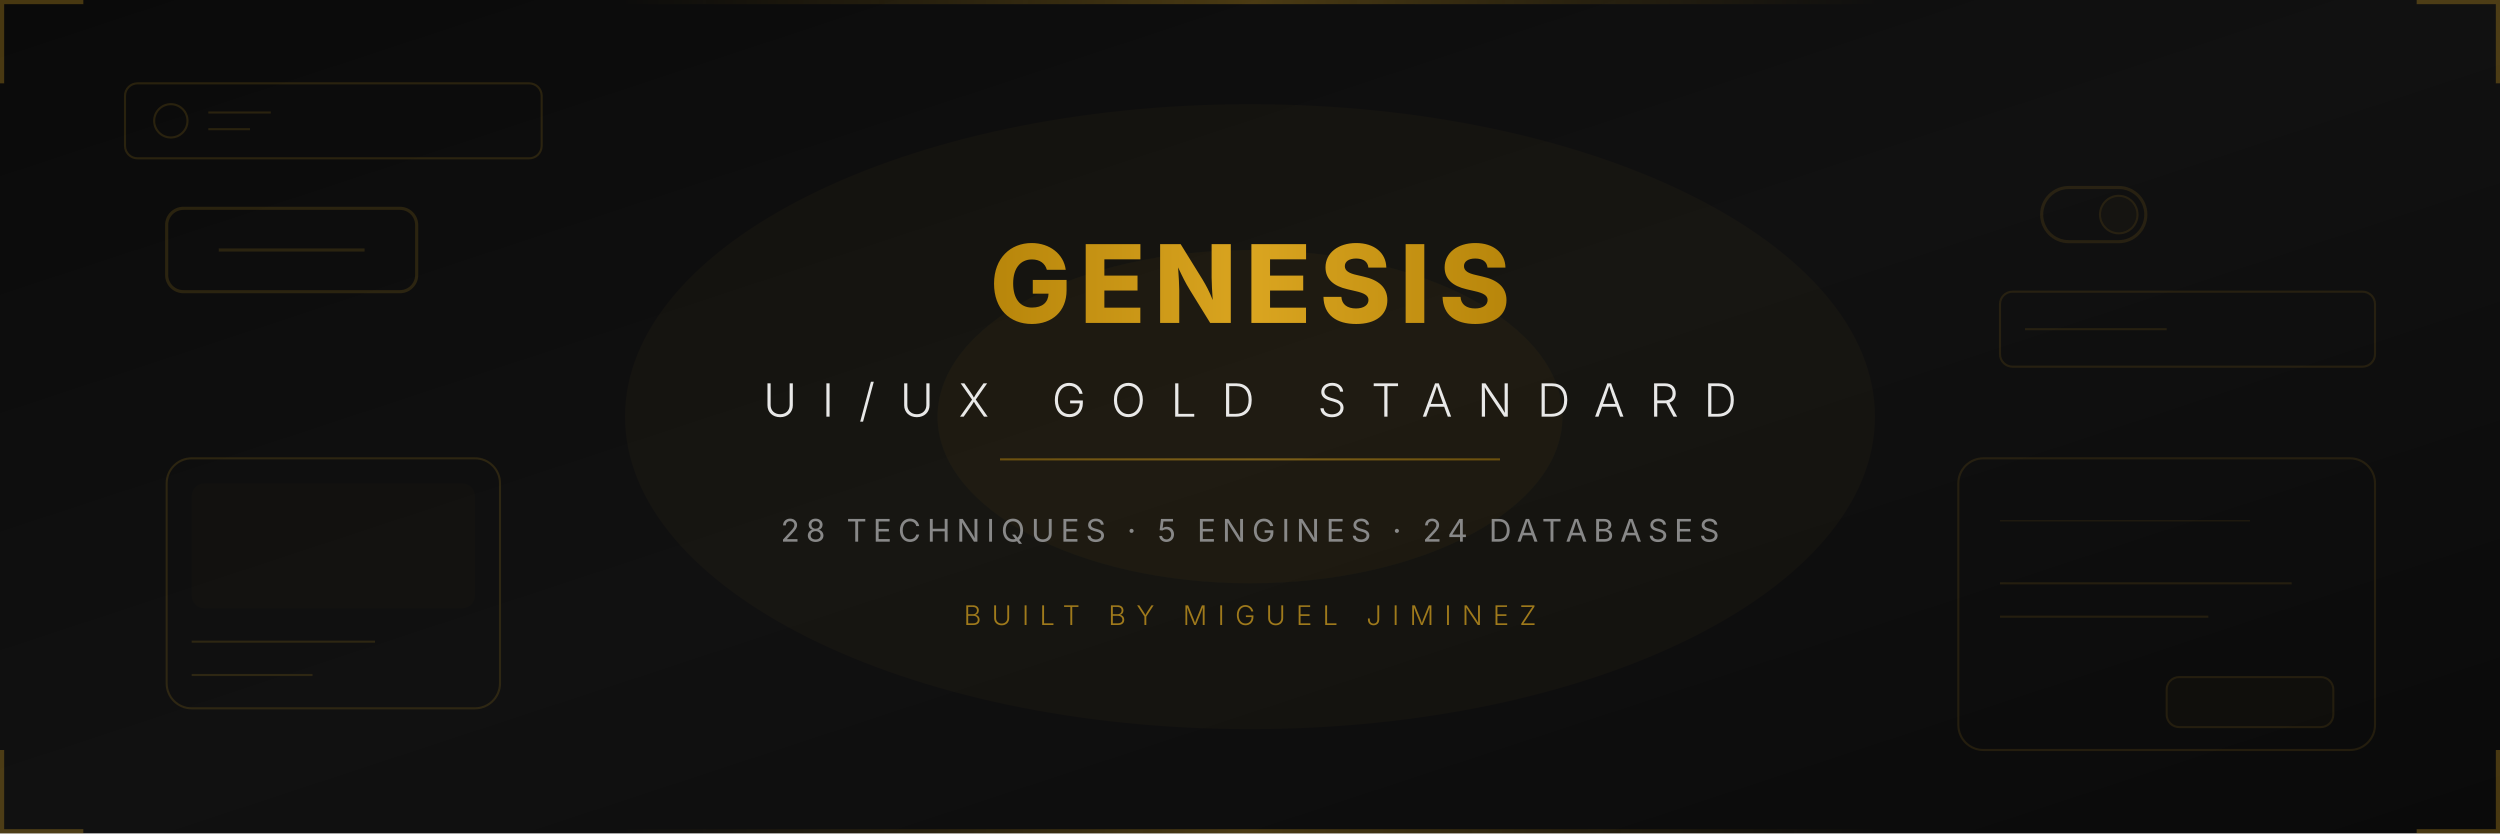
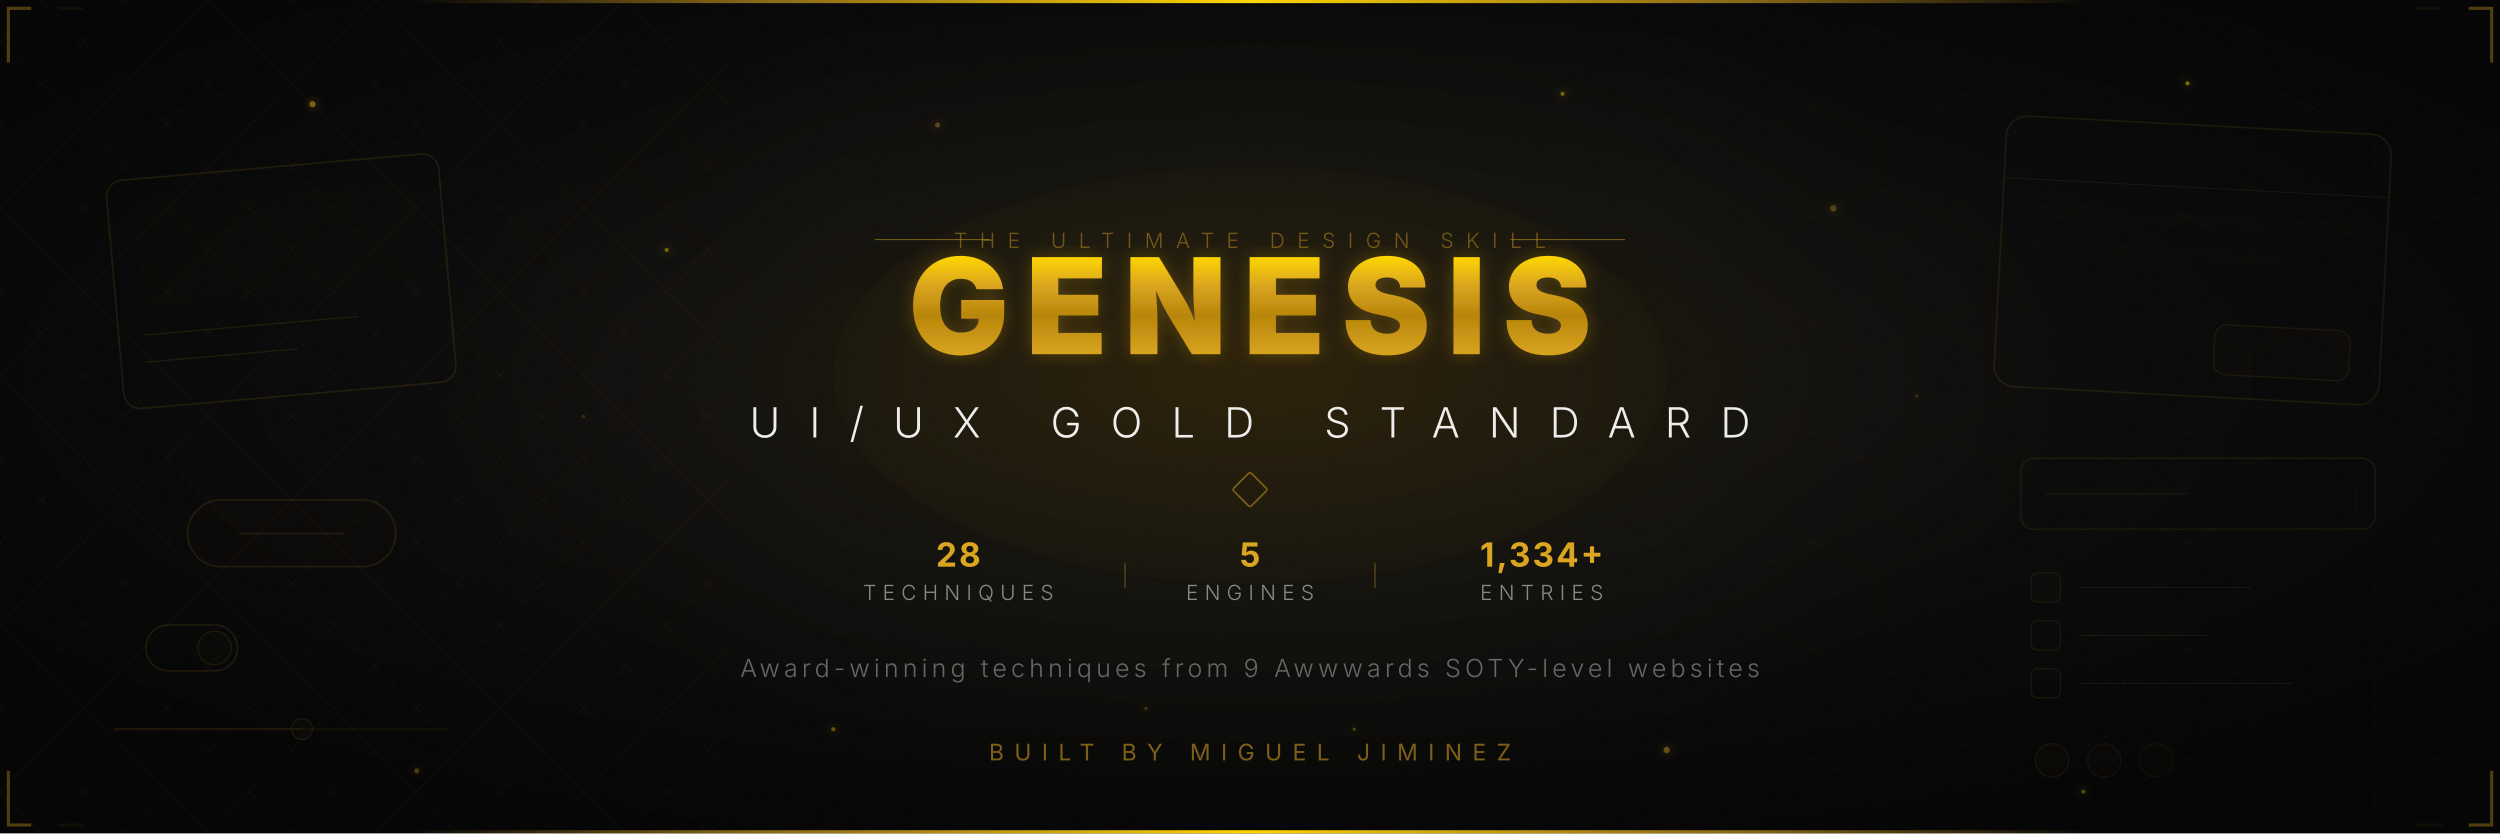
<svg xmlns="http://www.w3.org/2000/svg" width="1200" height="400" viewBox="0 0 1200 400">
  <defs>
-     <linearGradient id="bg" x1="0%" y1="0%" x2="100%" y2="100%">
-       <stop offset="0%" style="stop-color:#0a0a0a" />
-       <stop offset="50%" style="stop-color:#111111" />
-       <stop offset="100%" style="stop-color:#0a0a0a" />
+     <radialGradient id="bgGlow" cx="50%" cy="45%" r="60%">
+       <stop offset="0%" style="stop-color:#1a1408;stop-opacity:1" />
+       <stop offset="40%" style="stop-color:#0d0d0d;stop-opacity:1" />
+       <stop offset="100%" style="stop-color:#050505;stop-opacity:1" />
+     </radialGradient>
+     <linearGradient id="gold" x1="0%" y1="0%" x2="100%" y2="0%">
+       <stop offset="0%" style="stop-color:#8B6914" />
+       <stop offset="25%" style="stop-color:#DAA520" />
+       <stop offset="50%" style="stop-color:#FFD700" />
+       <stop offset="75%" style="stop-color:#DAA520" />
+       <stop offset="100%" style="stop-color:#8B6914" />
    </linearGradient>
-     <linearGradient id="gold" x1="0%" y1="0%" x2="100%" y2="0%">
-       <stop offset="0%" style="stop-color:#B8860B" />
-       <stop offset="50%" style="stop-color:#DAA520" />
-       <stop offset="100%" style="stop-color:#B8860B" />
+     <linearGradient id="goldTitle" x1="0%" y1="0%" x2="0%" y2="100%">
+       <stop offset="0%" style="stop-color:#FFD700" />
+       <stop offset="30%" style="stop-color:#DAA520" />
+       <stop offset="60%" style="stop-color:#B8860B" />
+       <stop offset="100%" style="stop-color:#DAA520" />
    </linearGradient>
-     <linearGradient id="goldFade" x1="0%" y1="0%" x2="100%" y2="0%">
-       <stop offset="0%" style="stop-color:#B8860B;stop-opacity:0" />
-       <stop offset="50%" style="stop-color:#DAA520;stop-opacity:0.3" />
-       <stop offset="100%" style="stop-color:#B8860B;stop-opacity:0" />
+     <radialGradient id="goldAura" cx="50%" cy="50%" r="50%">
+       <stop offset="0%" style="stop-color:#DAA520;stop-opacity:0.08" />
+       <stop offset="60%" style="stop-color:#DAA520;stop-opacity:0.03" />
+       <stop offset="100%" style="stop-color:#DAA520;stop-opacity:0" />
+     </radialGradient>
+     <linearGradient id="lineFade" x1="0%" y1="0%" x2="100%" y2="0%">
+       <stop offset="0%" style="stop-color:#DAA520;stop-opacity:0" />
+       <stop offset="20%" style="stop-color:#DAA520;stop-opacity:0.6" />
+       <stop offset="50%" style="stop-color:#FFD700;stop-opacity:1" />
+       <stop offset="80%" style="stop-color:#DAA520;stop-opacity:0.6" />
+       <stop offset="100%" style="stop-color:#DAA520;stop-opacity:0" />
    </linearGradient>
-     <linearGradient id="gridFade" x1="0%" y1="0%" x2="0%" y2="100%">
-       <stop offset="0%" style="stop-color:#B8860B;stop-opacity:0.12" />
-       <stop offset="100%" style="stop-color:#B8860B;stop-opacity:0" />
-     </linearGradient>
+     <filter id="glow" x="-50%" y="-50%" width="200%" height="200%">
+       <feGaussianBlur stdDeviation="2" result="blur" />
+       <feComposite in="SourceGraphic" in2="blur" operator="over" />
+     </filter>
+     <filter id="textGlow" x="-10%" y="-10%" width="120%" height="120%">
+       <feGaussianBlur stdDeviation="4" result="blur" />
+       <feFlood flood-color="#DAA520" flood-opacity="0.3" />
+       <feComposite in2="blur" operator="in" />
+       <feMerge>
+         <feMergeNode />
+         <feMergeNode in="SourceGraphic" />
+       </feMerge>
+     </filter>
+     <filter id="noise">
+       <feTurbulence type="fractalNoise" baseFrequency="0.65" numOctaves="3" stitchTiles="stitch" />
+       <feColorMatrix type="saturate" values="0" />
+     </filter>
+     <pattern id="diamonds" x="0" y="0" width="40" height="40" patternUnits="userSpaceOnUse">
+       <path d="M20,0 L40,20 L20,40 L0,20 Z" fill="none" stroke="#DAA520" stroke-width="0.3" opacity="0.08" />
+     </pattern>
+     <pattern id="hexgrid" x="0" y="0" width="60" height="52" patternUnits="userSpaceOnUse">
+       <path d="M30,0 L60,15 L60,37 L30,52 L0,37 L0,15 Z" fill="none" stroke="#DAA520" stroke-width="0.25" opacity="0.06" />
+     </pattern>
  </defs>
-   <rect width="1200" height="400" fill="url(#bg)" />
-   <g stroke="url(#gridFade)" stroke-width="0.5">
-     <line x1="100" y1="0" x2="100" y2="400" />
-     <line x1="200" y1="0" x2="200" y2="400" />
-     <line x1="300" y1="0" x2="300" y2="400" />
-     <line x1="400" y1="0" x2="400" y2="400" />
-     <line x1="500" y1="0" x2="500" y2="400" />
-     <line x1="600" y1="0" x2="600" y2="400" />
-     <line x1="700" y1="0" x2="700" y2="400" />
-     <line x1="800" y1="0" x2="800" y2="400" />
-     <line x1="900" y1="0" x2="900" y2="400" />
-     <line x1="1000" y1="0" x2="1000" y2="400" />
-     <line x1="1100" y1="0" x2="1100" y2="400" />
-     <line x1="0" y1="80" x2="1200" y2="80" />
-     <line x1="0" y1="160" x2="1200" y2="160" />
-     <line x1="0" y1="240" x2="1200" y2="240" />
-     <line x1="0" y1="320" x2="1200" y2="320" />
+   <rect width="1200" height="400" fill="url(#bgGlow)" />
+   <rect width="1200" height="400" filter="url(#noise)" opacity="0.015" />
+   <rect x="0" y="0" width="350" height="400" fill="url(#diamonds)" opacity="0.7" />
+   <rect x="850" y="0" width="350" height="400" fill="url(#hexgrid)" opacity="0.7" />
+   <ellipse cx="600" cy="180" rx="400" ry="200" fill="url(#goldAura)" />
+   <ellipse cx="600" cy="180" rx="200" ry="100" fill="#DAA520" opacity="0.02" />
+   <g opacity="0.12">
+     <rect x="55" y="80" width="160" height="110" rx="8" fill="none" stroke="#DAA520" stroke-width="0.8" transform="rotate(-5, 135, 135)" />
+     <rect x="67" y="92" width="136" height="50" rx="4" fill="#DAA520" fill-opacity="0.04" transform="rotate(-5, 135, 135)" />
+     <line x1="67" y1="155" x2="170" y2="155" stroke="#DAA520" stroke-width="0.6" transform="rotate(-5, 135, 135)" />
+     <line x1="67" y1="168" x2="140" y2="168" stroke="#DAA520" stroke-width="0.6" transform="rotate(-5, 135, 135)" />
+     <rect x="90" y="240" width="100" height="32" rx="16" fill="#DAA520" fill-opacity="0.06" stroke="#DAA520" stroke-width="0.8" />
+     <line x1="115" y1="256" x2="165" y2="256" stroke="#DAA520" stroke-width="0.8" />
+     <rect x="70" y="300" width="44" height="22" rx="11" fill="none" stroke="#DAA520" stroke-width="0.8" />
+     <circle cx="103" cy="311" r="8" fill="#DAA520" fill-opacity="0.08" stroke="#DAA520" stroke-width="0.6" />
+     <line x1="55" y1="350" x2="215" y2="350" stroke="#DAA520" stroke-width="0.5" />
+     <circle cx="145" cy="350" r="5" fill="#DAA520" fill-opacity="0.15" stroke="#DAA520" stroke-width="0.6" />
+     <line x1="55" y1="350" x2="145" y2="350" stroke="#DAA520" stroke-width="1" />
  </g>
-   <g opacity="0.15">
-     <rect x="80" y="100" width="120" height="40" rx="8" fill="none" stroke="#DAA520" stroke-width="1.5" />
-     <line x1="105" y1="120" x2="175" y2="120" stroke="#DAA520" stroke-width="1.5" />
-     <rect x="80" y="220" width="160" height="120" rx="12" fill="none" stroke="#DAA520" stroke-width="1" />
-     <rect x="92" y="232" width="136" height="60" rx="6" fill="#DAA520" fill-opacity="0.08" />
-     <line x1="92" y1="308" x2="180" y2="308" stroke="#DAA520" stroke-width="1" />
-     <line x1="92" y1="324" x2="150" y2="324" stroke="#DAA520" stroke-width="1" />
-     <rect x="60" y="40" width="200" height="36" rx="6" fill="none" stroke="#DAA520" stroke-width="1" />
-     <circle cx="82" cy="58" r="8" fill="none" stroke="#DAA520" stroke-width="1" />
-     <line x1="100" y1="54" x2="130" y2="54" stroke="#DAA520" stroke-width="1" />
-     <line x1="100" y1="62" x2="120" y2="62" stroke="#DAA520" stroke-width="1" />
+   <g opacity="0.10">
+     <rect x="960" y="60" width="185" height="130" rx="10" fill="none" stroke="#DAA520" stroke-width="0.8" transform="rotate(3, 1052, 125)" />
+     <line x1="960" y1="90" x2="1145" y2="90" stroke="#DAA520" stroke-width="0.4" transform="rotate(3, 1052, 125)" />
+     <rect x="975" y="102" width="155" height="8" rx="4" fill="#DAA520" fill-opacity="0.05" transform="rotate(3, 1052, 125)" />
+     <rect x="975" y="118" width="120" height="8" rx="4" fill="#DAA520" fill-opacity="0.05" transform="rotate(3, 1052, 125)" />
+     <rect x="1065" y="155" width="65" height="24" rx="6" fill="#DAA520" fill-opacity="0.08" stroke="#DAA520" stroke-width="0.6" transform="rotate(3, 1052, 125)" />
+     <rect x="970" y="220" width="170" height="34" rx="6" fill="none" stroke="#DAA520" stroke-width="0.7" />
+     <line x1="982" y1="237" x2="1050" y2="237" stroke="#DAA520" stroke-width="0.6" />
+     <text x="1128" y="242" font-family="system-ui" font-size="10" fill="#DAA520" opacity="0.4">|</text>
+     <rect x="975" y="275" width="14" height="14" rx="3" fill="#DAA520" fill-opacity="0.1" stroke="#DAA520" stroke-width="0.6" />
+     <line x1="998" y1="282" x2="1080" y2="282" stroke="#DAA520" stroke-width="0.5" />
+     <rect x="975" y="298" width="14" height="14" rx="3" fill="none" stroke="#DAA520" stroke-width="0.6" />
+     <line x1="998" y1="305" x2="1060" y2="305" stroke="#DAA520" stroke-width="0.5" />
+     <rect x="975" y="321" width="14" height="14" rx="3" fill="none" stroke="#DAA520" stroke-width="0.6" />
+     <line x1="998" y1="328" x2="1100" y2="328" stroke="#DAA520" stroke-width="0.5" />
+     <circle cx="985" cy="365" r="8" fill="#DAA520" fill-opacity="0.15" stroke="#DAA520" stroke-width="0.5" />
+     <circle cx="1010" cy="365" r="8" fill="#B8860B" fill-opacity="0.15" stroke="#B8860B" stroke-width="0.5" />
+     <circle cx="1035" cy="365" r="8" fill="#8B6914" fill-opacity="0.15" stroke="#8B6914" stroke-width="0.5" />
  </g>
-   <g opacity="0.12">
-     <rect x="980" y="90" width="50" height="26" rx="13" fill="none" stroke="#DAA520" stroke-width="1.5" />
-     <circle cx="1017" cy="103" r="9" fill="#DAA520" fill-opacity="0.2" stroke="#DAA520" stroke-width="1" />
-     <rect x="960" y="140" width="180" height="36" rx="6" fill="none" stroke="#DAA520" stroke-width="1" />
-     <line x1="972" y1="158" x2="1040" y2="158" stroke="#DAA520" stroke-width="1" />
-     <rect x="940" y="220" width="200" height="140" rx="12" fill="none" stroke="#DAA520" stroke-width="1" />
-     <line x1="960" y1="250" x2="1080" y2="250" stroke="#DAA520" stroke-width="0.5" />
-     <line x1="960" y1="280" x2="1100" y2="280" stroke="#DAA520" stroke-width="1" />
-     <line x1="960" y1="296" x2="1060" y2="296" stroke="#DAA520" stroke-width="1" />
-     <rect x="1040" y="325" width="80" height="24" rx="6" fill="#DAA520" fill-opacity="0.15" stroke="#DAA520" stroke-width="1" />
+   <g filter="url(#glow)">
+     <circle cx="150" cy="50" r="1.5" fill="#DAA520" opacity="0.5" />
+     <circle cx="320" cy="120" r="1" fill="#FFD700" opacity="0.4" />
+     <circle cx="450" cy="60" r="1.2" fill="#DAA520" opacity="0.35" />
+     <circle cx="750" cy="45" r="1" fill="#FFD700" opacity="0.4" />
+     <circle cx="880" cy="100" r="1.5" fill="#DAA520" opacity="0.3" />
+     <circle cx="1050" cy="40" r="1" fill="#FFD700" opacity="0.45" />
+     <circle cx="200" cy="370" r="1.2" fill="#DAA520" opacity="0.3" />
+     <circle cx="400" cy="350" r="1" fill="#FFD700" opacity="0.35" />
+     <circle cx="800" cy="360" r="1.5" fill="#DAA520" opacity="0.4" />
+     <circle cx="1000" cy="380" r="1" fill="#FFD700" opacity="0.3" />
+     <circle cx="550" cy="340" r="0.8" fill="#DAA520" opacity="0.25" />
+     <circle cx="650" cy="350" r="0.8" fill="#FFD700" opacity="0.25" />
+     <circle cx="280" cy="200" r="0.8" fill="#DAA520" opacity="0.2" />
+     <circle cx="920" cy="190" r="0.8" fill="#DAA520" opacity="0.2" />
  </g>
-   <ellipse cx="600" cy="200" rx="300" ry="150" fill="#DAA520" opacity="0.03" />
-   <ellipse cx="600" cy="200" rx="150" ry="80" fill="#DAA520" opacity="0.04" />
-   <rect x="300" y="0" width="600" height="2" fill="url(#goldFade)" />
-   <text x="600" y="155" text-anchor="middle" font-family="system-ui, -apple-system, 'Segoe UI', sans-serif" font-weight="800" font-size="52" fill="url(#gold)" letter-spacing="4">
+   <rect x="200" y="0" width="800" height="1.5" fill="url(#lineFade)" />
+   <g stroke="#DAA520" stroke-width="1.5" fill="none" opacity="0.35">
+     <path d="M15,4 L4,4 L4,30" />
+     <path d="M28,4 L40,4" opacity="0.15" />
+     <path d="M1185,4 L1196,4 L1196,30" />
+     <path d="M1172,4 L1160,4" opacity="0.15" />
+     <path d="M15,396 L4,396 L4,370" />
+     <path d="M28,396 L40,396" opacity="0.15" />
+     <path d="M1185,396 L1196,396 L1196,370" />
+     <path d="M1172,396 L1160,396" opacity="0.15" />
+   </g>
+   <line x1="420" y1="115" x2="475" y2="115" stroke="#DAA520" stroke-width="0.5" opacity="0.5" />
+   <line x1="725" y1="115" x2="780" y2="115" stroke="#DAA520" stroke-width="0.5" opacity="0.5" />
+   <text x="600" y="119" text-anchor="middle" font-family="system-ui, -apple-system, sans-serif" font-weight="300" font-size="10" fill="#DAA520" letter-spacing="6" opacity="0.45">THE ULTIMATE DESIGN SKILL</text>
+   <text x="600" y="170" text-anchor="middle" font-family="system-ui, -apple-system, 'Segoe UI', sans-serif" font-weight="900" font-size="64" fill="url(#goldTitle)" letter-spacing="8" filter="url(#textGlow)">
    GENESIS
  </text>
-   <text x="600" y="200" text-anchor="middle" font-family="system-ui, -apple-system, 'Segoe UI', sans-serif" font-weight="300" font-size="22" fill="#ffffff" letter-spacing="12" opacity="0.9">
+   <text x="600" y="210" text-anchor="middle" font-family="system-ui, -apple-system, 'Segoe UI', sans-serif" font-weight="300" font-size="20" fill="#ffffff" letter-spacing="14" opacity="0.92">
    UI/UX GOLD STANDARD
  </text>
-   <rect x="480" y="220" width="240" height="1" fill="url(#gold)" opacity="0.5" />
-   <text x="600" y="260" text-anchor="middle" font-family="system-ui, -apple-system, 'Segoe UI', sans-serif" font-weight="400" font-size="15" fill="#888888" letter-spacing="3">
-     28 TECHNIQUES  ·  5 ENGINES  ·  24 DATABASES
+   <line x1="440" y1="235" x2="575" y2="235" stroke="url(#lineFade)" stroke-width="0.5" />
+   <rect x="594" y="229" width="12" height="12" rx="1" fill="none" stroke="#DAA520" stroke-width="0.8" opacity="0.5" transform="rotate(45, 600, 235)" />
+   <line x1="625" y1="235" x2="760" y2="235" stroke="url(#lineFade)" stroke-width="0.5" />
+   <g font-family="system-ui, -apple-system, 'Segoe UI', sans-serif" text-anchor="middle">
+     <text x="460" y="272" font-weight="700" font-size="16" fill="#DAA520" letter-spacing="1">28</text>
+     <text x="460" y="288" font-weight="300" font-size="10" fill="#888888" letter-spacing="3">TECHNIQUES</text>
+     <text x="540" y="280" font-size="10" fill="#DAA520" opacity="0.3">|</text>
+     <text x="600" y="272" font-weight="700" font-size="16" fill="#DAA520" letter-spacing="1">5</text>
+     <text x="600" y="288" font-weight="300" font-size="10" fill="#888888" letter-spacing="3">ENGINES</text>
+     <text x="660" y="280" font-size="10" fill="#DAA520" opacity="0.3">|</text>
+     <text x="740" y="272" font-weight="700" font-size="16" fill="#DAA520" letter-spacing="1">1,334+</text>
+     <text x="740" y="288" font-weight="300" font-size="10" fill="#888888" letter-spacing="3">ENTRIES</text>
+   </g>
+   <text x="600" y="325" text-anchor="middle" font-family="system-ui, -apple-system, 'Segoe UI', sans-serif" font-weight="300" font-size="12" fill="#666666" letter-spacing="2">
+     Award-winning techniques from 9 Awwwards SOTY-level websites
  </text>
-   <text x="600" y="300" text-anchor="middle" font-family="system-ui, -apple-system, 'Segoe UI', sans-serif" font-weight="300" font-size="13" fill="#DAA520" letter-spacing="5" opacity="0.7">
+   <text x="600" y="365" text-anchor="middle" font-family="system-ui, -apple-system, 'Segoe UI', sans-serif" font-weight="400" font-size="11" fill="#DAA520" letter-spacing="5" opacity="0.55">
    BUILT BY MIGUEL JIMINEZ
  </text>
-   <rect x="300" y="398" width="600" height="2" fill="url(#goldFade)" />
-   <path d="M0,0 L40,0 L40,2 L2,2 L2,40 L0,40 Z" fill="#DAA520" opacity="0.3" />
-   <path d="M1200,0 L1160,0 L1160,2 L1198,2 L1198,40 L1200,40 Z" fill="#DAA520" opacity="0.3" />
-   <path d="M0,400 L40,400 L40,398 L2,398 L2,360 L0,360 Z" fill="#DAA520" opacity="0.3" />
-   <path d="M1200,400 L1160,400 L1160,398 L1198,398 L1198,360 L1200,360 Z" fill="#DAA520" opacity="0.3" />
+   <rect x="200" y="398.5" width="800" height="1.5" fill="url(#lineFade)" />
</svg>
